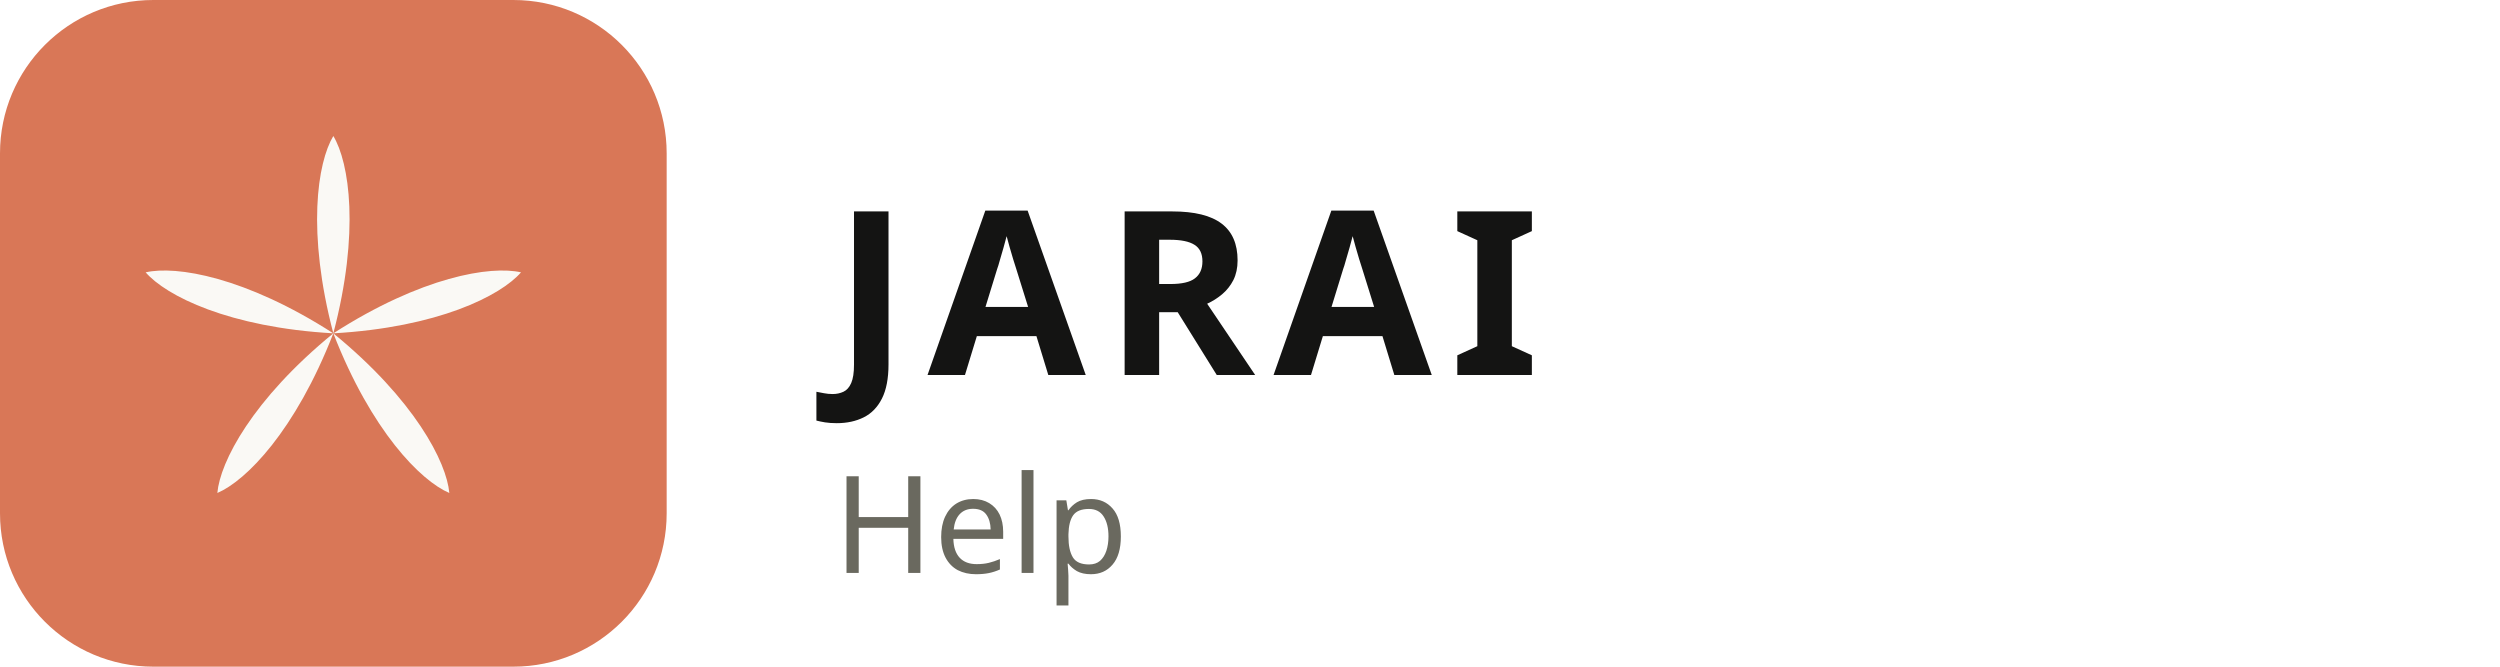
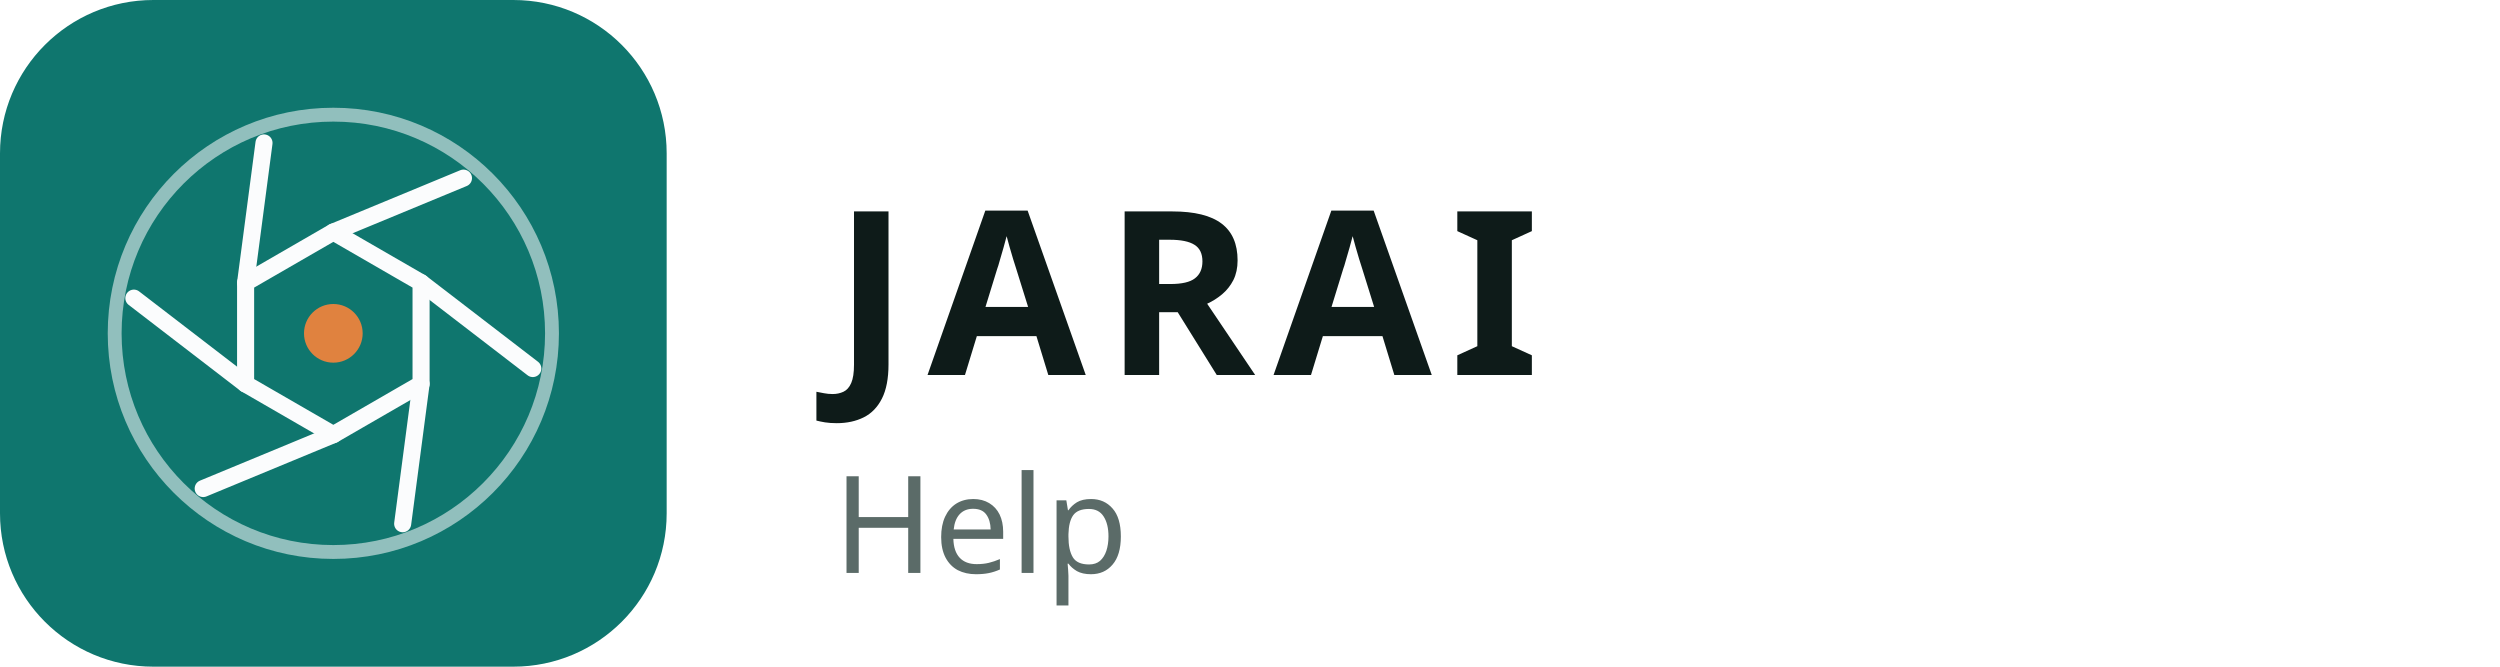
<svg xmlns="http://www.w3.org/2000/svg" viewBox="0 0 240 64" role="img" aria-label="JARAI Help">
-   <rect width="64" height="64" rx="14.72" fill="#d97757" />
-   <g fill="#faf9f5" transform="translate(32 32) scale(0.512) translate(-50 -50)">
-     <path d="M50 50 C45 31 47 18 50 13 C53 18 55 31 50 50 Z" />
-     <path d="M50 50 C45 31 47 18 50 13 C53 18 55 31 50 50 Z" transform="rotate(72 50 50)" />
-     <path d="M50 50 C45 31 47 18 50 13 C53 18 55 31 50 50 Z" transform="rotate(144 50 50)" />
-     <path d="M50 50 C45 31 47 18 50 13 C53 18 55 31 50 50 Z" transform="rotate(216 50 50)" />
-     <path d="M50 50 C45 31 47 18 50 13 C53 18 55 31 50 50 Z" transform="rotate(288 50 50)" />
+   <rect width="64" height="64" rx="14.72" fill="#0F766E" />
+   <g transform="translate(32 32) scale(0.512) translate(-50 -50)">
+     <circle cx="50" cy="50" r="41" fill="none" stroke="#FBFCFD" stroke-width="2.6" opacity="0.55" />
+     <g fill="none" stroke="#FBFCFD" stroke-width="3.2" stroke-linecap="round" stroke-linejoin="round">
+       <path d="M50 31 L66.45 40.5 L66.45 59.5 L50 69 L33.55 59.5 L33.55 40.5 Z" />
+       <line x1="50" y1="31" x2="74.4" y2="20.9" />
+       <line x1="66.45" y1="40.5" x2="87.4" y2="56.6" />
+       <line x1="66.45" y1="59.5" x2="63" y2="85.7" />
+       <line x1="50" y1="69" x2="25.6" y2="79.1" />
+       <line x1="33.55" y1="59.5" x2="12.6" y2="43.4" />
+       <line x1="33.55" y1="40.5" x2="37" y2="14.3" />
+     </g>
+     <circle cx="50" cy="50" r="5.5" fill="#E0823F" />
  </g>
-   <text x="80" y="36" font-family="Poppins, sans-serif" font-size="22" font-weight="700" letter-spacing="1.76" fill="#141413">JARAI</text>
-   <text x="80" y="55" font-family="'IBM Plex Sans', system-ui, sans-serif" font-size="13" font-weight="400" fill="#6a695f">Help</text>
+   <text x="80" y="36" font-family="Poppins, sans-serif" font-size="22" font-weight="700" letter-spacing="1.76" fill="#0E1B19">JARAI</text>
+   <text x="80" y="55" font-family="'IBM Plex Sans', system-ui, sans-serif" font-size="13" font-weight="400" fill="#5B6B68">Help</text>
</svg>
